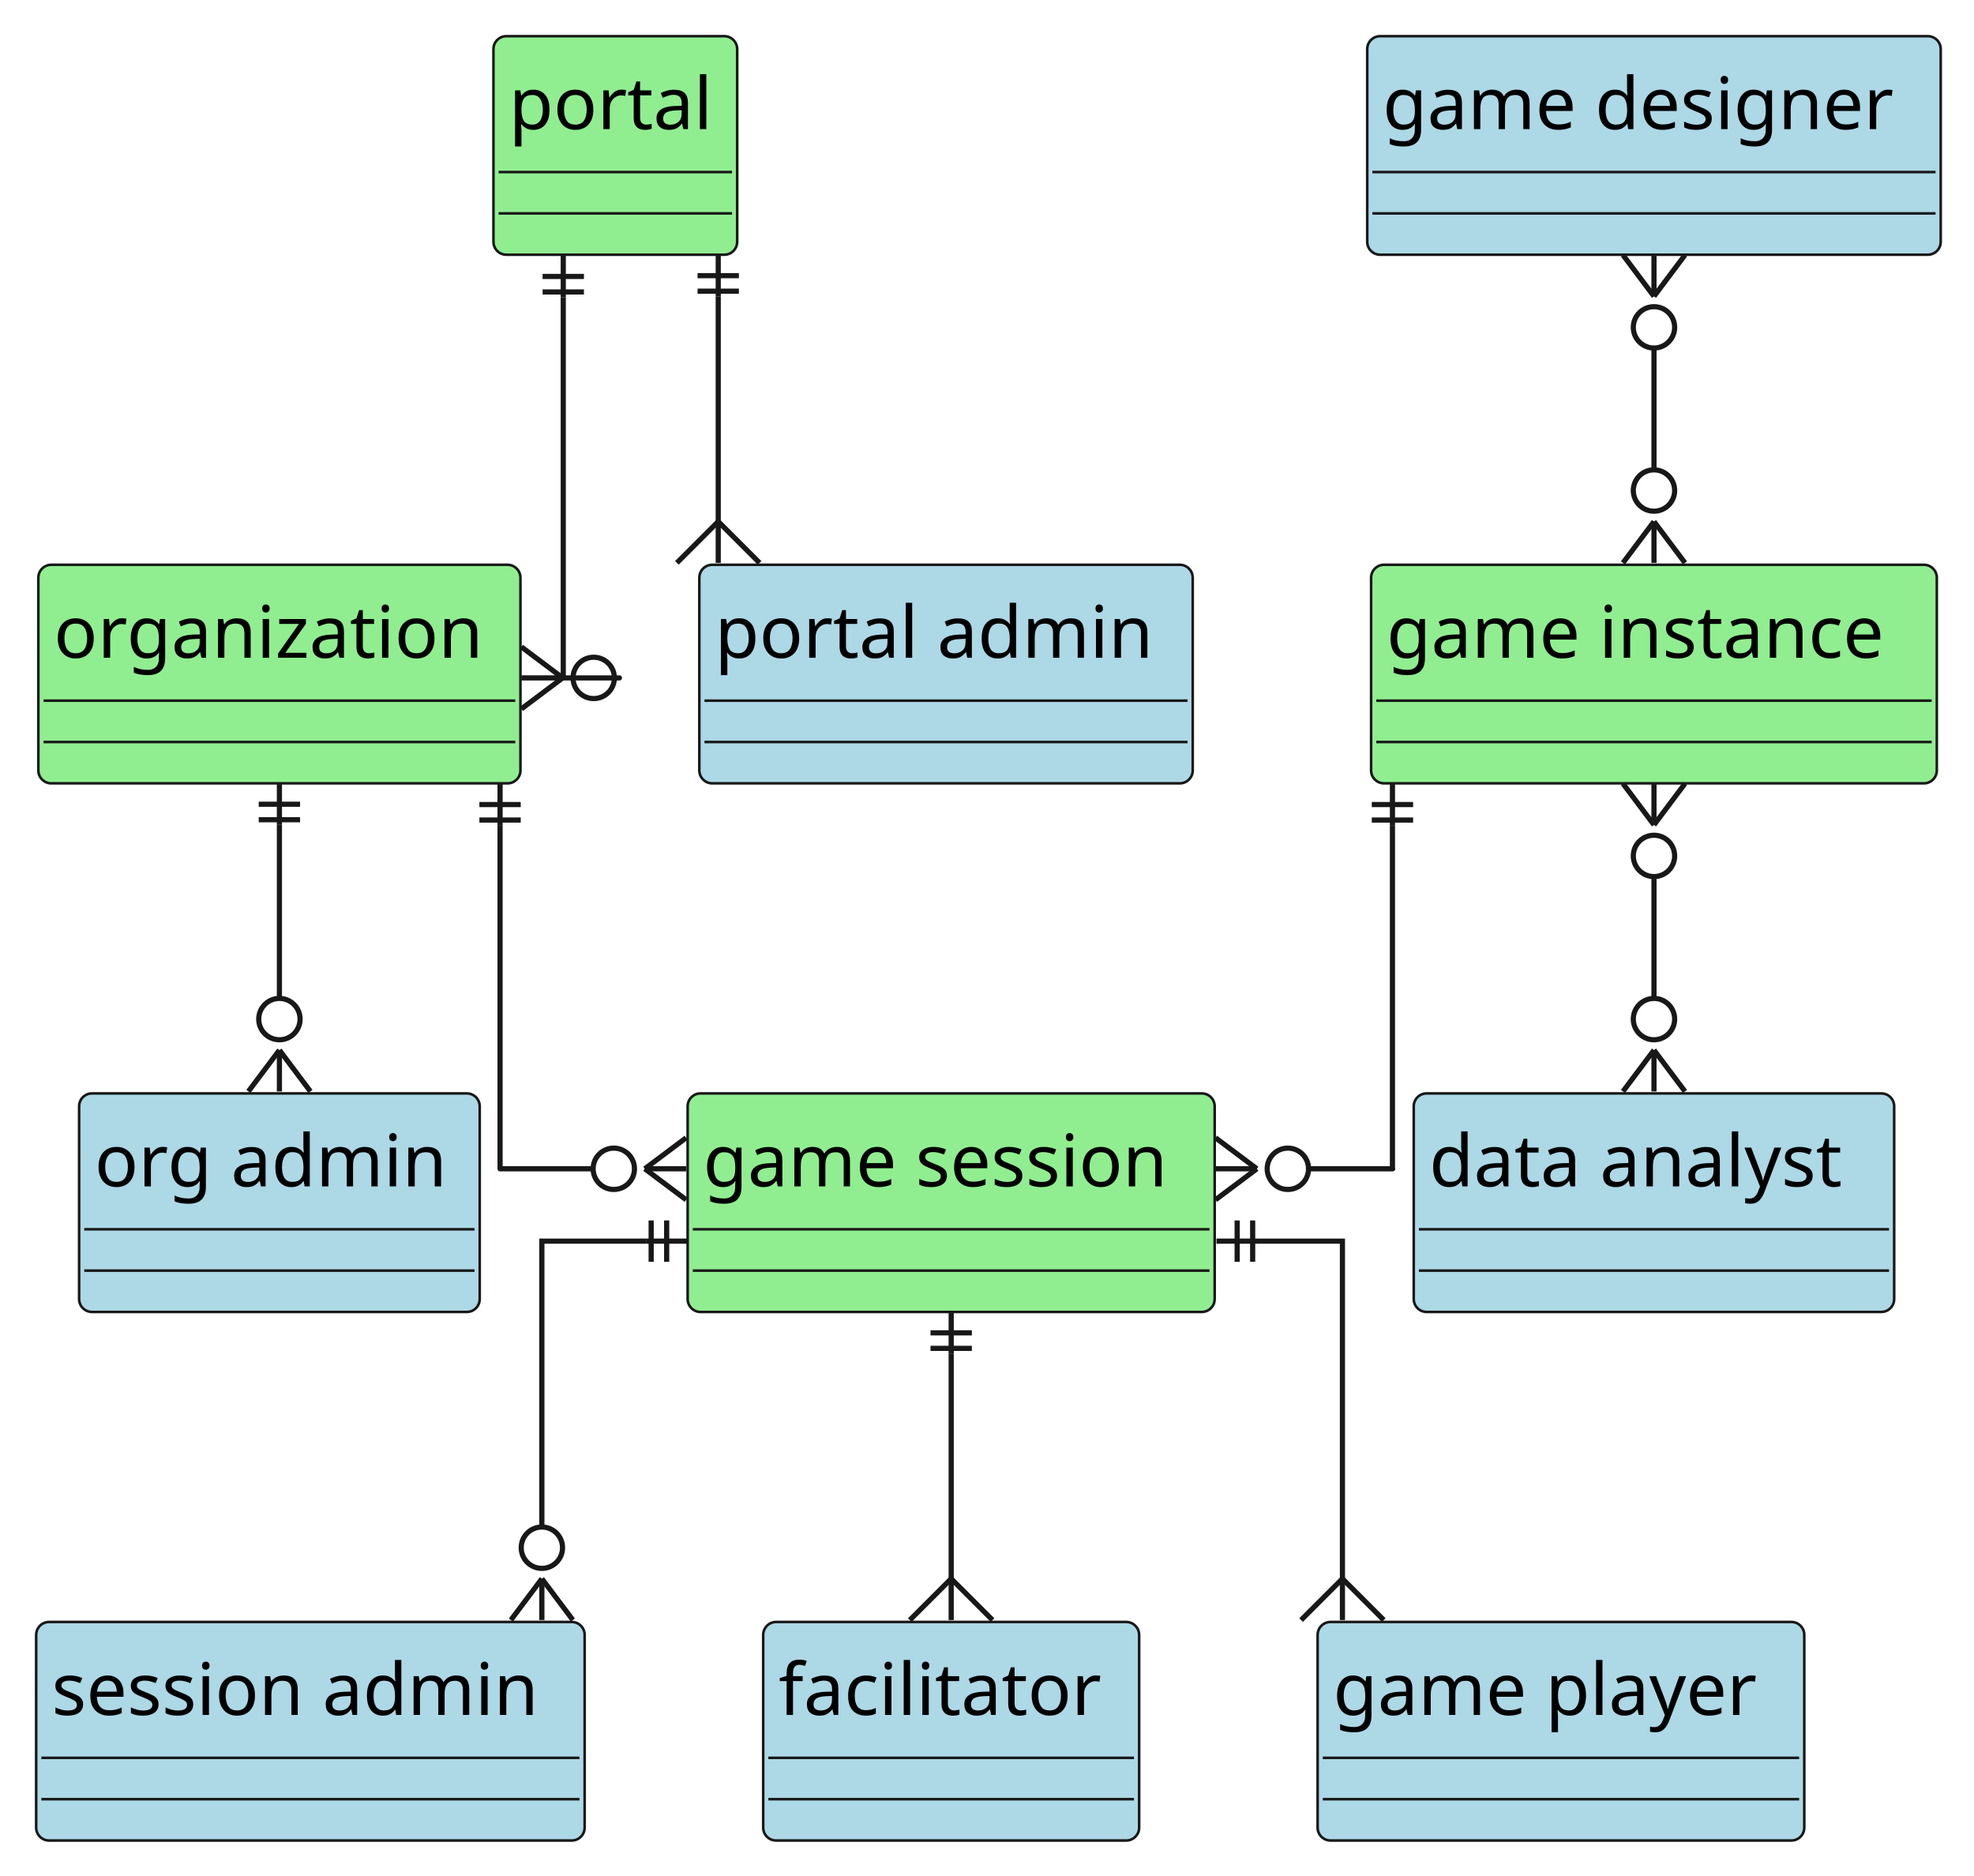
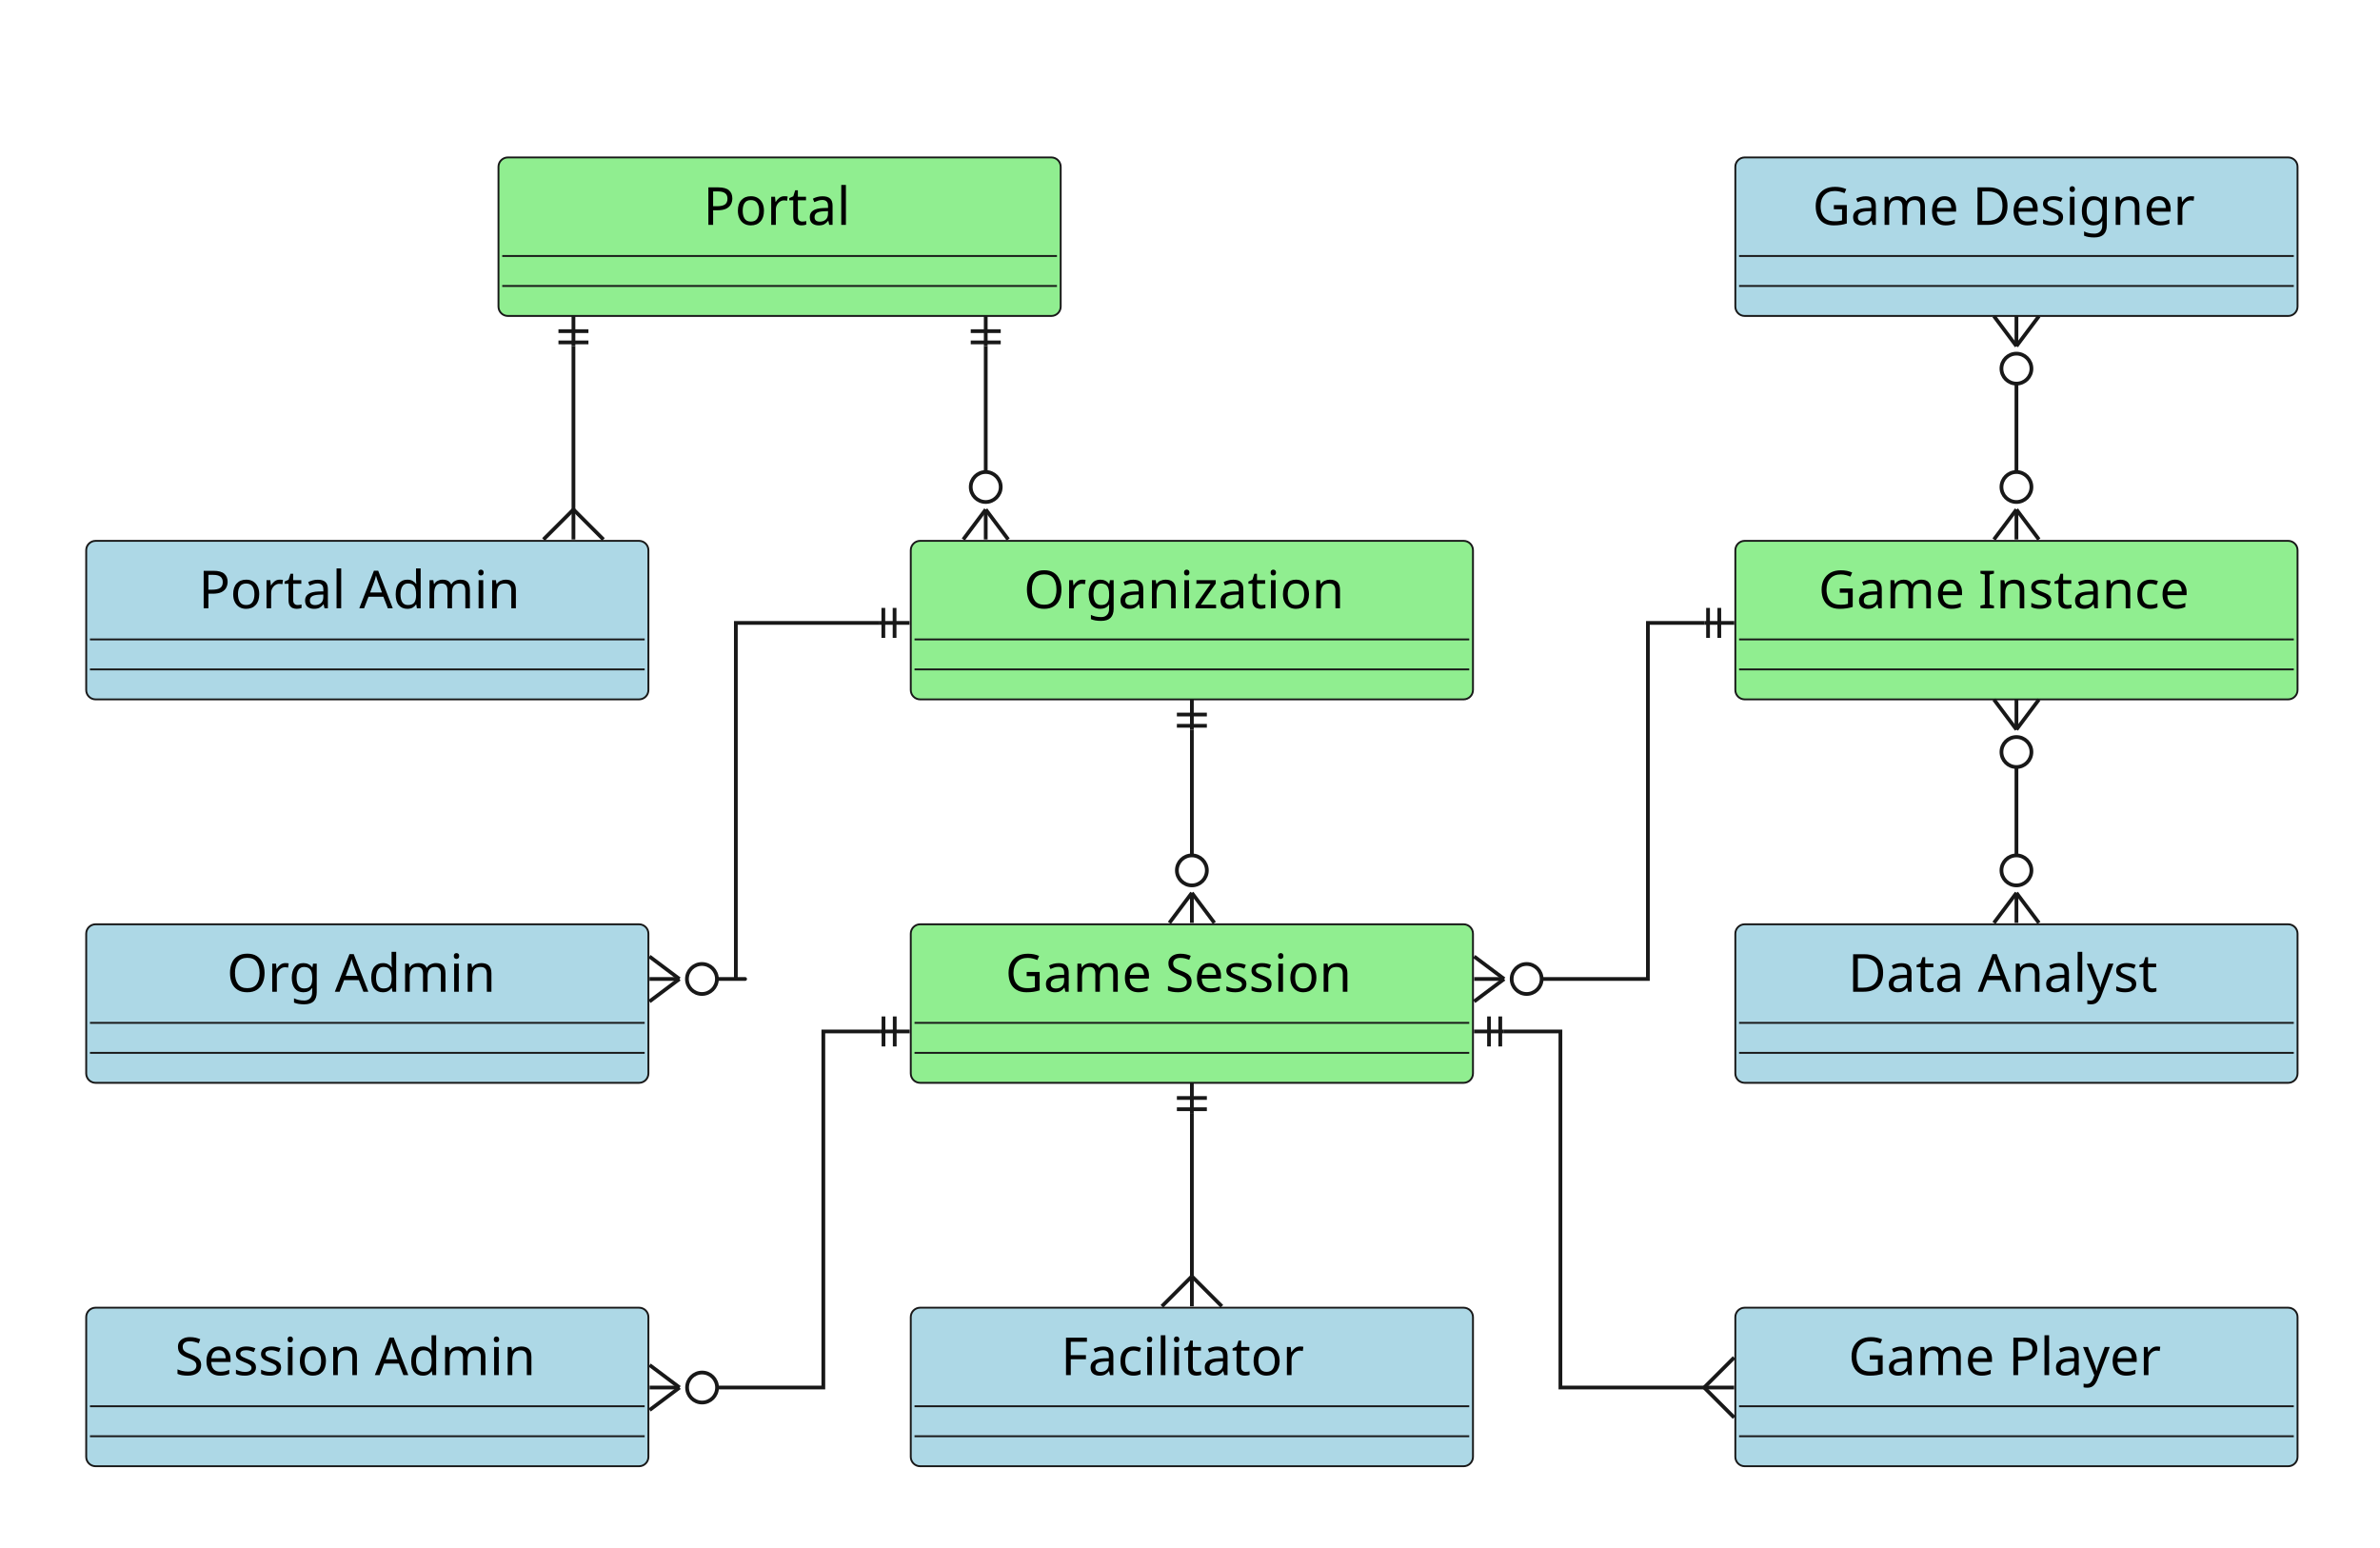
- <svg xmlns="http://www.w3.org/2000/svg" contentStyleType="text/css" data-diagram-type="CLASS" height="363px" preserveAspectRatio="none" style="width:382px;height:363px;background:#FFFFFF;" version="1.1" viewBox="0 0 382 363" width="382px" zoomAndPan="magnify">
+ <svg xmlns="http://www.w3.org/2000/svg" contentStyleType="text/css" data-diagram-type="CLASS" height="413px" preserveAspectRatio="none" style="width:635px;height:413px;background:#FFFFFF;" version="1.1" viewBox="0 0 635 413" width="635px" zoomAndPan="magnify">
  <defs />
  <g>
-     <g class="entity" data-entity="portal" data-source-line="6" data-uid="ent0002" id="entity_portal">
-       <rect fill="#90EE90" height="42.297" rx="2.5" ry="2.5" style="stroke:#181818;stroke-width:0.5;" width="47.166" x="95.49" y="7" />
-       <text fill="#000000" font-family="sans-serif" font-size="14" lengthAdjust="spacing" textLength="41.166" x="98.49" y="24.995">portal</text>
-       <line style="stroke:#181818;stroke-width:0.5;" x1="96.49" x2="141.656" y1="33.297" y2="33.297" />
-       <line style="stroke:#181818;stroke-width:0.5;" x1="96.49" x2="141.656" y1="41.297" y2="41.297" />
+     <g class="cluster" data-entity=" " data-source-line="24" data-uid="ent0002" id="cluster_ ">
+       <rect fill="none" height="400.19" rx="2.5" ry="2.5" style="stroke:none;stroke-width:1.5;" width="622" x="7" y="7" />
+       <text fill="#000000" font-family="sans-serif" font-size="14" font-weight="bold" lengthAdjust="spacing" textLength="4.874" x="315.563" y="21.995"> </text>
    </g>
-     <g class="entity" data-entity="organization" data-source-line="7" data-uid="ent0003" id="entity_organization">
-       <rect fill="#90EE90" height="42.297" rx="2.5" ry="2.5" style="stroke:#181818;stroke-width:0.5;" width="93.295" x="7.42" y="109.3" />
-       <text fill="#000000" font-family="sans-serif" font-size="14" lengthAdjust="spacing" textLength="87.295" x="10.42" y="127.295">organization</text>
-       <line style="stroke:#181818;stroke-width:0.5;" x1="8.42" x2="99.715" y1="135.597" y2="135.597" />
-       <line style="stroke:#181818;stroke-width:0.5;" x1="8.42" x2="99.715" y1="143.597" y2="143.597" />
+     <g class="entity" data-entity="portal" data-source-line="25" data-uid="ent0003" id="entity_portal">
+       <rect fill="#90EE90" height="42.297" rx="2.5" ry="2.5" style="stroke:#181818;stroke-width:0.5;" width="150" x="133" y="42" />
+       <text fill="#000000" font-family="sans-serif" font-size="14" lengthAdjust="spacing" textLength="40.722" x="187.639" y="59.995">Portal</text>
+       <line style="stroke:#181818;stroke-width:0.5;" x1="134" x2="282" y1="68.297" y2="68.297" />
+       <line style="stroke:#181818;stroke-width:0.5;" x1="134" x2="282" y1="76.297" y2="76.297" />
    </g>
-     <g class="entity" data-entity="game" data-source-line="8" data-uid="ent0004" id="entity_game">
-       <rect fill="#90EE90" height="42.297" rx="2.5" ry="2.5" style="stroke:#181818;stroke-width:0.5;" width="109.476" x="265.33" y="109.3" />
-       <text fill="#000000" font-family="sans-serif" font-size="14" lengthAdjust="spacing" textLength="103.476" x="268.33" y="127.295">game instance</text>
-       <line style="stroke:#181818;stroke-width:0.5;" x1="266.33" x2="373.806" y1="135.597" y2="135.597" />
-       <line style="stroke:#181818;stroke-width:0.5;" x1="266.33" x2="373.806" y1="143.597" y2="143.597" />
+     <g class="entity" data-entity="organization" data-source-line="30" data-uid="ent0004" id="entity_organization">
+       <rect fill="#90EE90" height="42.297" rx="2.5" ry="2.5" style="stroke:#181818;stroke-width:0.5;" width="150" x="243" y="144.3" />
+       <text fill="#000000" font-family="sans-serif" font-size="14" lengthAdjust="spacing" textLength="89.749" x="273.125" y="162.295">Organization</text>
+       <line style="stroke:#181818;stroke-width:0.5;" x1="244" x2="392" y1="170.597" y2="170.597" />
+       <line style="stroke:#181818;stroke-width:0.5;" x1="244" x2="392" y1="178.597" y2="178.597" />
    </g>
-     <g class="entity" data-entity="session" data-source-line="9" data-uid="ent0005" id="entity_session">
-       <rect fill="#90EE90" height="42.297" rx="2.5" ry="2.5" style="stroke:#181818;stroke-width:0.5;" width="101.99" x="133.07" y="211.6" />
-       <text fill="#000000" font-family="sans-serif" font-size="14" lengthAdjust="spacing" textLength="95.99" x="136.07" y="229.595">game session</text>
-       <line style="stroke:#181818;stroke-width:0.5;" x1="134.07" x2="234.06" y1="237.897" y2="237.897" />
-       <line style="stroke:#181818;stroke-width:0.5;" x1="134.07" x2="234.06" y1="245.897" y2="245.897" />
+     <g class="entity" data-entity="game" data-source-line="31" data-uid="ent0005" id="entity_game">
+       <rect fill="#90EE90" height="42.297" rx="2.5" ry="2.5" style="stroke:#181818;stroke-width:0.5;" width="150" x="463" y="144.3" />
+       <text fill="#000000" font-family="sans-serif" font-size="14" lengthAdjust="spacing" textLength="105.677" x="485.162" y="162.295">Game Instance</text>
+       <line style="stroke:#181818;stroke-width:0.5;" x1="464" x2="612" y1="170.597" y2="170.597" />
+       <line style="stroke:#181818;stroke-width:0.5;" x1="464" x2="612" y1="178.597" y2="178.597" />
    </g>
-     <g class="entity" data-entity="padmin" data-source-line="11" data-uid="ent0006" id="entity_padmin">
-       <rect fill="#ADD8E6" height="42.297" rx="2.5" ry="2.5" style="stroke:#181818;stroke-width:0.5;" width="95.482" x="135.33" y="109.3" />
-       <text fill="#000000" font-family="sans-serif" font-size="14" lengthAdjust="spacing" textLength="89.482" x="138.33" y="127.295">portal admin</text>
-       <line style="stroke:#181818;stroke-width:0.5;" x1="136.33" x2="229.812" y1="135.597" y2="135.597" />
-       <line style="stroke:#181818;stroke-width:0.5;" x1="136.33" x2="229.812" y1="143.597" y2="143.597" />
+     <g class="entity" data-entity="session" data-source-line="36" data-uid="ent0006" id="entity_session">
+       <rect fill="#90EE90" height="42.297" rx="2.5" ry="2.5" style="stroke:#181818;stroke-width:0.5;" width="150" x="243" y="246.6" />
+       <text fill="#000000" font-family="sans-serif" font-size="14" lengthAdjust="spacing" textLength="99.545" x="268.228" y="264.595">Game Session</text>
+       <line style="stroke:#181818;stroke-width:0.5;" x1="244" x2="392" y1="272.897" y2="272.897" />
+       <line style="stroke:#181818;stroke-width:0.5;" x1="244" x2="392" y1="280.897" y2="280.897" />
    </g>
-     <g class="entity" data-entity="oadmin" data-source-line="12" data-uid="ent0007" id="entity_oadmin">
-       <rect fill="#ADD8E6" height="42.297" rx="2.5" ry="2.5" style="stroke:#181818;stroke-width:0.5;" width="77.524" x="15.31" y="211.6" />
-       <text fill="#000000" font-family="sans-serif" font-size="14" lengthAdjust="spacing" textLength="71.524" x="18.31" y="229.595">org admin</text>
-       <line style="stroke:#181818;stroke-width:0.5;" x1="16.31" x2="91.834" y1="237.897" y2="237.897" />
-       <line style="stroke:#181818;stroke-width:0.5;" x1="16.31" x2="91.834" y1="245.897" y2="245.897" />
+     <g class="entity" data-entity="padmin" data-source-line="41" data-uid="ent0007" id="entity_padmin">
+       <rect fill="#ADD8E6" height="42.297" rx="2.5" ry="2.5" style="stroke:#181818;stroke-width:0.5;" width="150" x="23" y="144.3" />
+       <text fill="#000000" font-family="sans-serif" font-size="14" lengthAdjust="spacing" textLength="90.036" x="52.982" y="162.295">Portal Admin</text>
+       <line style="stroke:#181818;stroke-width:0.5;" x1="24" x2="172" y1="170.597" y2="170.597" />
+       <line style="stroke:#181818;stroke-width:0.5;" x1="24" x2="172" y1="178.597" y2="178.597" />
    </g>
-     <g class="entity" data-entity="sadmin" data-source-line="13" data-uid="ent0008" id="entity_sadmin">
-       <rect fill="#ADD8E6" height="42.297" rx="2.5" ry="2.5" style="stroke:#181818;stroke-width:0.5;" width="106.14" x="7" y="313.89" />
-       <text fill="#000000" font-family="sans-serif" font-size="14" lengthAdjust="spacing" textLength="100.14" x="10" y="331.885">session admin</text>
-       <line style="stroke:#181818;stroke-width:0.5;" x1="8" x2="112.14" y1="340.187" y2="340.187" />
-       <line style="stroke:#181818;stroke-width:0.5;" x1="8" x2="112.14" y1="348.187" y2="348.187" />
+     <g class="entity" data-entity="oadmin" data-source-line="42" data-uid="ent0008" id="entity_oadmin">
+       <rect fill="#ADD8E6" height="42.297" rx="2.5" ry="2.5" style="stroke:#181818;stroke-width:0.5;" width="150" x="23" y="246.6" />
+       <text fill="#000000" font-family="sans-serif" font-size="14" lengthAdjust="spacing" textLength="74.977" x="60.512" y="264.595">Org Admin</text>
+       <line style="stroke:#181818;stroke-width:0.5;" x1="24" x2="172" y1="272.897" y2="272.897" />
+       <line style="stroke:#181818;stroke-width:0.5;" x1="24" x2="172" y1="280.897" y2="280.897" />
    </g>
-     <g class="entity" data-entity="designer" data-source-line="14" data-uid="ent0009" id="entity_designer">
-       <rect fill="#ADD8E6" height="42.297" rx="2.5" ry="2.5" style="stroke:#181818;stroke-width:0.5;" width="110.98" x="264.58" y="7" />
-       <text fill="#000000" font-family="sans-serif" font-size="14" lengthAdjust="spacing" textLength="104.98" x="267.58" y="24.995">game designer</text>
-       <line style="stroke:#181818;stroke-width:0.5;" x1="265.58" x2="374.56" y1="33.297" y2="33.297" />
-       <line style="stroke:#181818;stroke-width:0.5;" x1="265.58" x2="374.56" y1="41.297" y2="41.297" />
+     <g class="entity" data-entity="sadmin" data-source-line="43" data-uid="ent0009" id="entity_sadmin">
+       <rect fill="#ADD8E6" height="42.297" rx="2.5" ry="2.5" style="stroke:#181818;stroke-width:0.5;" width="150" x="23" y="348.89" />
+       <text fill="#000000" font-family="sans-serif" font-size="14" lengthAdjust="spacing" textLength="102.731" x="46.635" y="366.885">Session Admin</text>
+       <line style="stroke:#181818;stroke-width:0.5;" x1="24" x2="172" y1="375.187" y2="375.187" />
+       <line style="stroke:#181818;stroke-width:0.5;" x1="24" x2="172" y1="383.187" y2="383.187" />
    </g>
-     <g class="entity" data-entity="facilitator" data-source-line="15" data-uid="ent0010" id="entity_facilitator">
-       <rect fill="#ADD8E6" height="42.297" rx="2.5" ry="2.5" style="stroke:#181818;stroke-width:0.5;" width="72.753" x="147.69" y="313.89" />
-       <text fill="#000000" font-family="sans-serif" font-size="14" lengthAdjust="spacing" textLength="66.753" x="150.69" y="331.885">facilitator</text>
-       <line style="stroke:#181818;stroke-width:0.5;" x1="148.69" x2="219.443" y1="340.187" y2="340.187" />
-       <line style="stroke:#181818;stroke-width:0.5;" x1="148.69" x2="219.443" y1="348.187" y2="348.187" />
+     <g class="entity" data-entity="designer" data-source-line="44" data-uid="ent0010" id="entity_designer">
+       <rect fill="#ADD8E6" height="42.297" rx="2.5" ry="2.5" style="stroke:#181818;stroke-width:0.5;" width="150" x="463" y="42" />
+       <text fill="#000000" font-family="sans-serif" font-size="14" lengthAdjust="spacing" textLength="108.835" x="483.582" y="59.995">Game Designer</text>
+       <line style="stroke:#181818;stroke-width:0.5;" x1="464" x2="612" y1="68.297" y2="68.297" />
+       <line style="stroke:#181818;stroke-width:0.5;" x1="464" x2="612" y1="76.297" y2="76.297" />
    </g>
-     <g class="entity" data-entity="analyst" data-source-line="16" data-uid="ent0011" id="entity_analyst">
-       <rect fill="#ADD8E6" height="42.297" rx="2.5" ry="2.5" style="stroke:#181818;stroke-width:0.5;" width="92.974" x="273.58" y="211.6" />
-       <text fill="#000000" font-family="sans-serif" font-size="14" lengthAdjust="spacing" textLength="86.974" x="276.58" y="229.595">data analyst</text>
-       <line style="stroke:#181818;stroke-width:0.5;" x1="274.58" x2="365.554" y1="237.897" y2="237.897" />
-       <line style="stroke:#181818;stroke-width:0.5;" x1="274.58" x2="365.554" y1="245.897" y2="245.897" />
+     <g class="entity" data-entity="facilitator" data-source-line="45" data-uid="ent0011" id="entity_facilitator">
+       <rect fill="#ADD8E6" height="42.297" rx="2.5" ry="2.5" style="stroke:#181818;stroke-width:0.5;" width="150" x="243" y="348.89" />
+       <text fill="#000000" font-family="sans-serif" font-size="14" lengthAdjust="spacing" textLength="69.877" x="283.062" y="366.885">Facilitator</text>
+       <line style="stroke:#181818;stroke-width:0.5;" x1="244" x2="392" y1="375.187" y2="375.187" />
+       <line style="stroke:#181818;stroke-width:0.5;" x1="244" x2="392" y1="383.187" y2="383.187" />
    </g>
-     <g class="entity" data-entity="player" data-source-line="17" data-uid="ent0012" id="entity_player">
-       <rect fill="#ADD8E6" height="42.297" rx="2.5" ry="2.5" style="stroke:#181818;stroke-width:0.5;" width="94.177" x="254.98" y="313.89" />
-       <text fill="#000000" font-family="sans-serif" font-size="14" lengthAdjust="spacing" textLength="88.177" x="257.98" y="331.885">game player</text>
-       <line style="stroke:#181818;stroke-width:0.5;" x1="255.98" x2="348.157" y1="340.187" y2="340.187" />
-       <line style="stroke:#181818;stroke-width:0.5;" x1="255.98" x2="348.157" y1="348.187" y2="348.187" />
+     <g class="entity" data-entity="analyst" data-source-line="46" data-uid="ent0012" id="entity_analyst">
+       <rect fill="#ADD8E6" height="42.297" rx="2.5" ry="2.5" style="stroke:#181818;stroke-width:0.5;" width="150" x="463" y="246.6" />
+       <text fill="#000000" font-family="sans-serif" font-size="14" lengthAdjust="spacing" textLength="89.865" x="493.067" y="264.595">Data Analyst</text>
+       <line style="stroke:#181818;stroke-width:0.5;" x1="464" x2="612" y1="272.897" y2="272.897" />
+       <line style="stroke:#181818;stroke-width:0.5;" x1="464" x2="612" y1="280.897" y2="280.897" />
    </g>
-     <g class="link" data-entity-1="game" data-entity-2="session" data-source-line="20" data-uid="lnk13" id="link_game_session">
-       <path codeLine="20" d="M269.46,159.7 C269.46,187.9 269.46,226.19 269.46,226.19 C269.46,226.19 271.4,226.19 253.22,226.19" fill="none" id="game-session" style="stroke:#181818;stroke-width:1;" />
-       <line style="stroke:#181818;stroke-width:1;" x1="265.46" x2="273.46" y1="155.7" y2="155.7" />
-       <line style="stroke:#181818;stroke-width:1;" x1="265.46" x2="273.46" y1="158.7" y2="158.7" />
-       <line style="stroke:#181818;stroke-width:1;" x1="269.46" x2="269.46" y1="159.7" y2="151.7" />
-       <line style="stroke:#181818;stroke-width:1;" x1="243.22" x2="235.22" y1="226.19" y2="232.19" />
-       <line style="stroke:#181818;stroke-width:1;" x1="243.22" x2="235.22" y1="226.19" y2="220.19" />
-       <line style="stroke:#181818;stroke-width:1;" x1="243.22" x2="235.22" y1="226.19" y2="226.19" />
-       <ellipse cx="249.22" cy="226.19" fill="none" rx="4" ry="4" style="stroke:#181818;stroke-width:1;" />
+     <g class="entity" data-entity="player" data-source-line="47" data-uid="ent0013" id="entity_player">
+       <rect fill="#ADD8E6" height="42.297" rx="2.5" ry="2.5" style="stroke:#181818;stroke-width:0.5;" width="150" x="463" y="348.89" />
+       <text fill="#000000" font-family="sans-serif" font-size="14" lengthAdjust="spacing" textLength="89.694" x="493.153" y="366.885">Game Player</text>
+       <line style="stroke:#181818;stroke-width:0.5;" x1="464" x2="612" y1="375.187" y2="375.187" />
+       <line style="stroke:#181818;stroke-width:0.5;" x1="464" x2="612" y1="383.187" y2="383.187" />
    </g>
-     <g class="link" data-entity-1="portal" data-entity-2="padmin" data-source-line="21" data-uid="lnk14" id="link_portal_padmin">
-       <path codeLine="21" d="M138.99,57.35 C138.99,74.79 138.99,83.4 138.99,100.93" fill="none" id="portal-padmin" style="stroke:#181818;stroke-width:1;" />
-       <line style="stroke:#181818;stroke-width:1;" x1="134.99" x2="142.99" y1="53.35" y2="53.35" />
-       <line style="stroke:#181818;stroke-width:1;" x1="134.99" x2="142.99" y1="56.35" y2="56.35" />
-       <line style="stroke:#181818;stroke-width:1;" x1="138.99" x2="138.99" y1="57.35" y2="49.35" />
-       <line style="stroke:#181818;stroke-width:1;" x1="138.99" x2="146.99" y1="100.93" y2="108.93" />
-       <line style="stroke:#181818;stroke-width:1;" x1="138.99" x2="130.99" y1="100.93" y2="108.93" />
-       <line style="stroke:#181818;stroke-width:1;" x1="138.99" x2="138.99" y1="100.93" y2="108.93" />
+     <g class="link" data-entity-1="game" data-entity-2="session" data-source-line="56" data-uid="lnk14" id="link_game_session">
+       <path codeLine="56" d="M454.72,166.19 C441.39,166.19 439.67,166.19 439.67,166.19 C439.67,166.19 439.67,261.19 439.67,261.19 C439.67,261.19 436.21,261.19 411.32,261.19" fill="none" id="game-session" style="stroke:#181818;stroke-width:1;" />
+       <line style="stroke:#181818;stroke-width:1;" x1="458.72" x2="458.72" y1="162.19" y2="170.19" />
+       <line style="stroke:#181818;stroke-width:1;" x1="455.72" x2="455.72" y1="162.19" y2="170.19" />
+       <line style="stroke:#181818;stroke-width:1;" x1="454.72" x2="462.72" y1="166.19" y2="166.19" />
+       <line style="stroke:#181818;stroke-width:1;" x1="401.32" x2="393.32" y1="261.19" y2="267.19" />
+       <line style="stroke:#181818;stroke-width:1;" x1="401.32" x2="393.32" y1="261.19" y2="255.19" />
+       <line style="stroke:#181818;stroke-width:1;" x1="401.32" x2="393.32" y1="261.19" y2="261.19" />
+       <ellipse cx="407.32" cy="261.19" fill="none" rx="4" ry="4" style="stroke:#181818;stroke-width:1;" />
    </g>
-     <g class="link" data-entity-1="portal" data-entity-2="organization" data-source-line="22" data-uid="lnk15" id="link_portal_organization">
-       <path codeLine="22" d="M109,57.5 C109,87.68 109,131.19 109,131.19 C109,131.19 123.78,131.19 118.89,131.19" fill="none" id="portal-organization" style="stroke:#181818;stroke-width:1;" />
-       <line style="stroke:#181818;stroke-width:1;" x1="105" x2="113" y1="53.5" y2="53.5" />
-       <line style="stroke:#181818;stroke-width:1;" x1="105" x2="113" y1="56.5" y2="56.5" />
-       <line style="stroke:#181818;stroke-width:1;" x1="109" x2="109" y1="57.5" y2="49.5" />
-       <line style="stroke:#181818;stroke-width:1;" x1="108.89" x2="100.89" y1="131.19" y2="137.19" />
-       <line style="stroke:#181818;stroke-width:1;" x1="108.89" x2="100.89" y1="131.19" y2="125.19" />
-       <line style="stroke:#181818;stroke-width:1;" x1="108.89" x2="100.89" y1="131.19" y2="131.19" />
-       <ellipse cx="114.89" cy="131.19" fill="none" rx="4" ry="4" style="stroke:#181818;stroke-width:1;" />
+     <g class="link" data-entity-1="portal" data-entity-2="padmin" data-source-line="57" data-uid="lnk15" id="link_portal_padmin">
+       <path codeLine="57" d="M153,92.35 C153,109.79 153,118.4 153,135.93" fill="none" id="portal-padmin" style="stroke:#181818;stroke-width:1;" />
+       <line style="stroke:#181818;stroke-width:1;" x1="149" x2="157" y1="88.35" y2="88.35" />
+       <line style="stroke:#181818;stroke-width:1;" x1="149" x2="157" y1="91.35" y2="91.35" />
+       <line style="stroke:#181818;stroke-width:1;" x1="153" x2="153" y1="92.35" y2="84.35" />
+       <line style="stroke:#181818;stroke-width:1;" x1="153" x2="161" y1="135.93" y2="143.93" />
+       <line style="stroke:#181818;stroke-width:1;" x1="153" x2="145" y1="135.93" y2="143.93" />
+       <line style="stroke:#181818;stroke-width:1;" x1="153" x2="153" y1="135.93" y2="143.93" />
    </g>
-     <g class="link" data-entity-1="organization" data-entity-2="oadmin" data-source-line="23" data-uid="lnk16" id="link_organization_oadmin">
-       <path codeLine="23" d="M54.07,159.64 C54.07,177.08 54.07,175.7 54.07,193.22" fill="none" id="organization-oadmin" style="stroke:#181818;stroke-width:1;" />
-       <line style="stroke:#181818;stroke-width:1;" x1="50.07" x2="58.07" y1="155.64" y2="155.64" />
-       <line style="stroke:#181818;stroke-width:1;" x1="50.07" x2="58.07" y1="158.64" y2="158.64" />
-       <line style="stroke:#181818;stroke-width:1;" x1="54.07" x2="54.07" y1="159.64" y2="151.64" />
-       <line style="stroke:#181818;stroke-width:1;" x1="54.07" x2="60.07" y1="203.22" y2="211.22" />
-       <line style="stroke:#181818;stroke-width:1;" x1="54.07" x2="48.07" y1="203.22" y2="211.22" />
-       <line style="stroke:#181818;stroke-width:1;" x1="54.07" x2="54.07" y1="203.22" y2="211.22" />
-       <ellipse cx="54.07" cy="197.22" fill="none" rx="4" ry="4" style="stroke:#181818;stroke-width:1;" />
+     <g class="link" data-entity-1="portal" data-entity-2="organization" data-source-line="58" data-uid="lnk16" id="link_portal_organization">
+       <path codeLine="58" d="M263,92.35 C263,109.79 263,108.4 263,125.93" fill="none" id="portal-organization" style="stroke:#181818;stroke-width:1;" />
+       <line style="stroke:#181818;stroke-width:1;" x1="259" x2="267" y1="88.35" y2="88.35" />
+       <line style="stroke:#181818;stroke-width:1;" x1="259" x2="267" y1="91.35" y2="91.35" />
+       <line style="stroke:#181818;stroke-width:1;" x1="263" x2="263" y1="92.35" y2="84.35" />
+       <line style="stroke:#181818;stroke-width:1;" x1="263" x2="269" y1="135.93" y2="143.93" />
+       <line style="stroke:#181818;stroke-width:1;" x1="263" x2="257" y1="135.93" y2="143.93" />
+       <line style="stroke:#181818;stroke-width:1;" x1="263" x2="263" y1="135.93" y2="143.93" />
+       <ellipse cx="263" cy="129.93" fill="none" rx="4" ry="4" style="stroke:#181818;stroke-width:1;" />
    </g>
-     <g class="link" data-entity-1="organization" data-entity-2="session" data-source-line="24" data-uid="lnk17" id="link_organization_session">
-       <path codeLine="24" d="M96.77,159.7 C96.77,187.9 96.77,226.19 96.77,226.19 C96.77,226.19 95.78,226.19 114.78,226.19" fill="none" id="organization-session" style="stroke:#181818;stroke-width:1;" />
-       <line style="stroke:#181818;stroke-width:1;" x1="92.77" x2="100.77" y1="155.7" y2="155.7" />
-       <line style="stroke:#181818;stroke-width:1;" x1="92.77" x2="100.77" y1="158.7" y2="158.7" />
-       <line style="stroke:#181818;stroke-width:1;" x1="96.77" x2="96.77" y1="159.7" y2="151.7" />
-       <line style="stroke:#181818;stroke-width:1;" x1="124.78" x2="132.78" y1="226.19" y2="220.19" />
-       <line style="stroke:#181818;stroke-width:1;" x1="124.78" x2="132.78" y1="226.19" y2="232.19" />
-       <line style="stroke:#181818;stroke-width:1;" x1="124.78" x2="132.78" y1="226.19" y2="226.19" />
-       <ellipse cx="118.78" cy="226.19" fill="none" rx="4" ry="4" style="stroke:#181818;stroke-width:1;" />
+     <g class="link" data-entity-1="organization" data-entity-2="oadmin" data-source-line="59" data-uid="lnk17" id="link_organization_oadmin">
+       <path codeLine="59" d="M234.68,166.19 C209.79,166.19 196.33,166.19 196.33,166.19 C196.33,166.19 196.33,261.19 196.33,261.19 C196.33,261.19 204.61,261.19 191.28,261.19" fill="none" id="organization-oadmin" style="stroke:#181818;stroke-width:1;" />
+       <line style="stroke:#181818;stroke-width:1;" x1="238.68" x2="238.68" y1="162.19" y2="170.19" />
+       <line style="stroke:#181818;stroke-width:1;" x1="235.68" x2="235.68" y1="162.19" y2="170.19" />
+       <line style="stroke:#181818;stroke-width:1;" x1="234.68" x2="242.68" y1="166.19" y2="166.19" />
+       <line style="stroke:#181818;stroke-width:1;" x1="181.28" x2="173.28" y1="261.19" y2="267.19" />
+       <line style="stroke:#181818;stroke-width:1;" x1="181.28" x2="173.28" y1="261.19" y2="255.19" />
+       <line style="stroke:#181818;stroke-width:1;" x1="181.28" x2="173.28" y1="261.19" y2="261.19" />
+       <ellipse cx="187.28" cy="261.19" fill="none" rx="4" ry="4" style="stroke:#181818;stroke-width:1;" />
    </g>
-     <g class="link" data-entity-1="session" data-entity-2="player" data-source-line="25" data-uid="lnk18" id="link_session_player">
-       <path codeLine="25" d="M243.41,240.19 C256.91,240.19 259.78,240.19 259.78,240.19 C259.78,240.19 259.78,277.53 259.78,305.52" fill="none" id="session-player" style="stroke:#181818;stroke-width:1;" />
-       <line style="stroke:#181818;stroke-width:1;" x1="239.41" x2="239.41" y1="244.19" y2="236.19" />
-       <line style="stroke:#181818;stroke-width:1;" x1="242.41" x2="242.41" y1="244.19" y2="236.19" />
-       <line style="stroke:#181818;stroke-width:1;" x1="243.41" x2="235.41" y1="240.19" y2="240.19" />
-       <line style="stroke:#181818;stroke-width:1;" x1="259.78" x2="267.78" y1="305.52" y2="313.52" />
-       <line style="stroke:#181818;stroke-width:1;" x1="259.78" x2="251.78" y1="305.52" y2="313.52" />
-       <line style="stroke:#181818;stroke-width:1;" x1="259.78" x2="259.78" y1="305.52" y2="313.52" />
+     <g class="link" data-entity-1="organization" data-entity-2="session" data-source-line="60" data-uid="lnk18" id="link_organization_session">
+       <path codeLine="60" d="M318,194.64 C318,212.08 318,210.7 318,228.22" fill="none" id="organization-session" style="stroke:#181818;stroke-width:1;" />
+       <line style="stroke:#181818;stroke-width:1;" x1="314" x2="322" y1="190.64" y2="190.64" />
+       <line style="stroke:#181818;stroke-width:1;" x1="314" x2="322" y1="193.64" y2="193.64" />
+       <line style="stroke:#181818;stroke-width:1;" x1="318" x2="318" y1="194.64" y2="186.64" />
+       <line style="stroke:#181818;stroke-width:1;" x1="318" x2="324" y1="238.22" y2="246.22" />
+       <line style="stroke:#181818;stroke-width:1;" x1="318" x2="312" y1="238.22" y2="246.22" />
+       <line style="stroke:#181818;stroke-width:1;" x1="318" x2="318" y1="238.22" y2="246.22" />
+       <ellipse cx="318" cy="232.22" fill="none" rx="4" ry="4" style="stroke:#181818;stroke-width:1;" />
    </g>
-     <g class="link" data-entity-1="session" data-entity-2="facilitator" data-source-line="26" data-uid="lnk19" id="link_session_facilitator">
-       <path codeLine="26" d="M184.07,261.94 C184.07,279.38 184.07,287.99 184.07,305.52" fill="none" id="session-facilitator" style="stroke:#181818;stroke-width:1;" />
-       <line style="stroke:#181818;stroke-width:1;" x1="180.07" x2="188.07" y1="257.94" y2="257.94" />
-       <line style="stroke:#181818;stroke-width:1;" x1="180.07" x2="188.07" y1="260.94" y2="260.94" />
-       <line style="stroke:#181818;stroke-width:1;" x1="184.07" x2="184.07" y1="261.94" y2="253.94" />
-       <line style="stroke:#181818;stroke-width:1;" x1="184.07" x2="192.07" y1="305.52" y2="313.52" />
-       <line style="stroke:#181818;stroke-width:1;" x1="184.07" x2="176.07" y1="305.52" y2="313.52" />
-       <line style="stroke:#181818;stroke-width:1;" x1="184.07" x2="184.07" y1="305.52" y2="313.52" />
+     <g class="link" data-entity-1="session" data-entity-2="player" data-source-line="61" data-uid="lnk19" id="link_session_player">
+       <path codeLine="61" d="M401.28,275.19 C414.61,275.19 416.33,275.19 416.33,275.19 C416.33,275.19 416.33,370.19 416.33,370.19 C416.33,370.19 429.79,370.19 454.68,370.19" fill="none" id="session-player" style="stroke:#181818;stroke-width:1;" />
+       <line style="stroke:#181818;stroke-width:1;" x1="397.28" x2="397.28" y1="279.19" y2="271.19" />
+       <line style="stroke:#181818;stroke-width:1;" x1="400.28" x2="400.28" y1="279.19" y2="271.19" />
+       <line style="stroke:#181818;stroke-width:1;" x1="401.28" x2="393.28" y1="275.19" y2="275.19" />
+       <line style="stroke:#181818;stroke-width:1;" x1="454.68" x2="462.68" y1="370.19" y2="362.19" />
+       <line style="stroke:#181818;stroke-width:1;" x1="454.68" x2="462.68" y1="370.19" y2="378.19" />
+       <line style="stroke:#181818;stroke-width:1;" x1="454.68" x2="462.68" y1="370.19" y2="370.19" />
    </g>
-     <g class="link" data-entity-1="session" data-entity-2="sadmin" data-source-line="27" data-uid="lnk20" id="link_session_sadmin">
-       <path codeLine="27" d="M125.01,240.19 C109.68,240.19 104.86,240.19 104.86,240.19 C104.86,240.19 104.86,267.53 104.86,295.52" fill="none" id="session-sadmin" style="stroke:#181818;stroke-width:1;" />
-       <line style="stroke:#181818;stroke-width:1;" x1="129.01" x2="129.01" y1="236.19" y2="244.19" />
-       <line style="stroke:#181818;stroke-width:1;" x1="126.01" x2="126.01" y1="236.19" y2="244.19" />
-       <line style="stroke:#181818;stroke-width:1;" x1="125.01" x2="133.01" y1="240.19" y2="240.19" />
-       <line style="stroke:#181818;stroke-width:1;" x1="104.86" x2="110.86" y1="305.52" y2="313.52" />
-       <line style="stroke:#181818;stroke-width:1;" x1="104.86" x2="98.86" y1="305.52" y2="313.52" />
-       <line style="stroke:#181818;stroke-width:1;" x1="104.86" x2="104.86" y1="305.52" y2="313.52" />
-       <ellipse cx="104.86" cy="299.52" fill="none" rx="4" ry="4" style="stroke:#181818;stroke-width:1;" />
+     <g class="link" data-entity-1="session" data-entity-2="facilitator" data-source-line="62" data-uid="lnk20" id="link_session_facilitator">
+       <path codeLine="62" d="M318,296.94 C318,314.38 318,322.99 318,340.52" fill="none" id="session-facilitator" style="stroke:#181818;stroke-width:1;" />
+       <line style="stroke:#181818;stroke-width:1;" x1="314" x2="322" y1="292.94" y2="292.94" />
+       <line style="stroke:#181818;stroke-width:1;" x1="314" x2="322" y1="295.94" y2="295.94" />
+       <line style="stroke:#181818;stroke-width:1;" x1="318" x2="318" y1="296.94" y2="288.94" />
+       <line style="stroke:#181818;stroke-width:1;" x1="318" x2="326" y1="340.52" y2="348.52" />
+       <line style="stroke:#181818;stroke-width:1;" x1="318" x2="310" y1="340.52" y2="348.52" />
+       <line style="stroke:#181818;stroke-width:1;" x1="318" x2="318" y1="340.52" y2="348.52" />
    </g>
-     <g class="link" data-entity-1="designer" data-entity-2="game" data-source-line="28" data-uid="lnk21" id="link_designer_game">
-       <path codeLine="28" d="M320.07,67.35 C320.07,84.79 320.07,73.4 320.07,90.93" fill="none" id="designer-game" style="stroke:#181818;stroke-width:1;" />
-       <line style="stroke:#181818;stroke-width:1;" x1="320.07" x2="314.07" y1="57.35" y2="49.35" />
-       <line style="stroke:#181818;stroke-width:1;" x1="320.07" x2="326.07" y1="57.35" y2="49.35" />
-       <line style="stroke:#181818;stroke-width:1;" x1="320.07" x2="320.07" y1="57.35" y2="49.35" />
-       <ellipse cx="320.07" cy="63.35" fill="none" rx="4" ry="4" style="stroke:#181818;stroke-width:1;" />
-       <line style="stroke:#181818;stroke-width:1;" x1="320.07" x2="326.07" y1="100.93" y2="108.93" />
-       <line style="stroke:#181818;stroke-width:1;" x1="320.07" x2="314.07" y1="100.93" y2="108.93" />
-       <line style="stroke:#181818;stroke-width:1;" x1="320.07" x2="320.07" y1="100.93" y2="108.93" />
-       <ellipse cx="320.07" cy="94.93" fill="none" rx="4" ry="4" style="stroke:#181818;stroke-width:1;" />
+     <g class="link" data-entity-1="session" data-entity-2="sadmin" data-source-line="63" data-uid="lnk21" id="link_session_sadmin">
+       <path codeLine="63" d="M234.72,275.19 C221.39,275.19 219.67,275.19 219.67,275.19 C219.67,275.19 219.67,370.19 219.67,370.19 C219.67,370.19 216.21,370.19 191.32,370.19" fill="none" id="session-sadmin" style="stroke:#181818;stroke-width:1;" />
+       <line style="stroke:#181818;stroke-width:1;" x1="238.72" x2="238.72" y1="271.19" y2="279.19" />
+       <line style="stroke:#181818;stroke-width:1;" x1="235.72" x2="235.72" y1="271.19" y2="279.19" />
+       <line style="stroke:#181818;stroke-width:1;" x1="234.72" x2="242.72" y1="275.19" y2="275.19" />
+       <line style="stroke:#181818;stroke-width:1;" x1="181.32" x2="173.32" y1="370.19" y2="376.19" />
+       <line style="stroke:#181818;stroke-width:1;" x1="181.32" x2="173.32" y1="370.19" y2="364.19" />
+       <line style="stroke:#181818;stroke-width:1;" x1="181.32" x2="173.32" y1="370.19" y2="370.19" />
+       <ellipse cx="187.32" cy="370.19" fill="none" rx="4" ry="4" style="stroke:#181818;stroke-width:1;" />
    </g>
-     <g class="link" data-entity-1="game" data-entity-2="analyst" data-source-line="29" data-uid="lnk22" id="link_game_analyst">
-       <path codeLine="29" d="M320.07,169.64 C320.07,187.08 320.07,175.7 320.07,193.22" fill="none" id="game-analyst" style="stroke:#181818;stroke-width:1;" />
-       <line style="stroke:#181818;stroke-width:1;" x1="320.07" x2="314.07" y1="159.64" y2="151.64" />
-       <line style="stroke:#181818;stroke-width:1;" x1="320.07" x2="326.07" y1="159.64" y2="151.64" />
-       <line style="stroke:#181818;stroke-width:1;" x1="320.07" x2="320.07" y1="159.64" y2="151.64" />
-       <ellipse cx="320.07" cy="165.64" fill="none" rx="4" ry="4" style="stroke:#181818;stroke-width:1;" />
-       <line style="stroke:#181818;stroke-width:1;" x1="320.07" x2="326.07" y1="203.22" y2="211.22" />
-       <line style="stroke:#181818;stroke-width:1;" x1="320.07" x2="314.07" y1="203.22" y2="211.22" />
-       <line style="stroke:#181818;stroke-width:1;" x1="320.07" x2="320.07" y1="203.22" y2="211.22" />
-       <ellipse cx="320.07" cy="197.22" fill="none" rx="4" ry="4" style="stroke:#181818;stroke-width:1;" />
+     <g class="link" data-entity-1="designer" data-entity-2="game" data-source-line="64" data-uid="lnk22" id="link_designer_game">
+       <path codeLine="64" d="M538,102.35 C538,119.79 538,108.4 538,125.93" fill="none" id="designer-game" style="stroke:#181818;stroke-width:1;" />
+       <line style="stroke:#181818;stroke-width:1;" x1="538" x2="532" y1="92.35" y2="84.35" />
+       <line style="stroke:#181818;stroke-width:1;" x1="538" x2="544" y1="92.35" y2="84.35" />
+       <line style="stroke:#181818;stroke-width:1;" x1="538" x2="538" y1="92.35" y2="84.35" />
+       <ellipse cx="538" cy="98.35" fill="none" rx="4" ry="4" style="stroke:#181818;stroke-width:1;" />
+       <line style="stroke:#181818;stroke-width:1;" x1="538" x2="544" y1="135.93" y2="143.93" />
+       <line style="stroke:#181818;stroke-width:1;" x1="538" x2="532" y1="135.93" y2="143.93" />
+       <line style="stroke:#181818;stroke-width:1;" x1="538" x2="538" y1="135.93" y2="143.93" />
+       <ellipse cx="538" cy="129.93" fill="none" rx="4" ry="4" style="stroke:#181818;stroke-width:1;" />
+     </g>
+     <g class="link" data-entity-1="game" data-entity-2="analyst" data-source-line="65" data-uid="lnk23" id="link_game_analyst">
+       <path codeLine="65" d="M538,204.64 C538,222.08 538,210.7 538,228.22" fill="none" id="game-analyst" style="stroke:#181818;stroke-width:1;" />
+       <line style="stroke:#181818;stroke-width:1;" x1="538" x2="532" y1="194.64" y2="186.64" />
+       <line style="stroke:#181818;stroke-width:1;" x1="538" x2="544" y1="194.64" y2="186.64" />
+       <line style="stroke:#181818;stroke-width:1;" x1="538" x2="538" y1="194.64" y2="186.64" />
+       <ellipse cx="538" cy="200.64" fill="none" rx="4" ry="4" style="stroke:#181818;stroke-width:1;" />
+       <line style="stroke:#181818;stroke-width:1;" x1="538" x2="544" y1="238.22" y2="246.22" />
+       <line style="stroke:#181818;stroke-width:1;" x1="538" x2="532" y1="238.22" y2="246.22" />
+       <line style="stroke:#181818;stroke-width:1;" x1="538" x2="538" y1="238.22" y2="246.22" />
+       <ellipse cx="538" cy="232.22" fill="none" rx="4" ry="4" style="stroke:#181818;stroke-width:1;" />
    </g>
  </g>
</svg>
